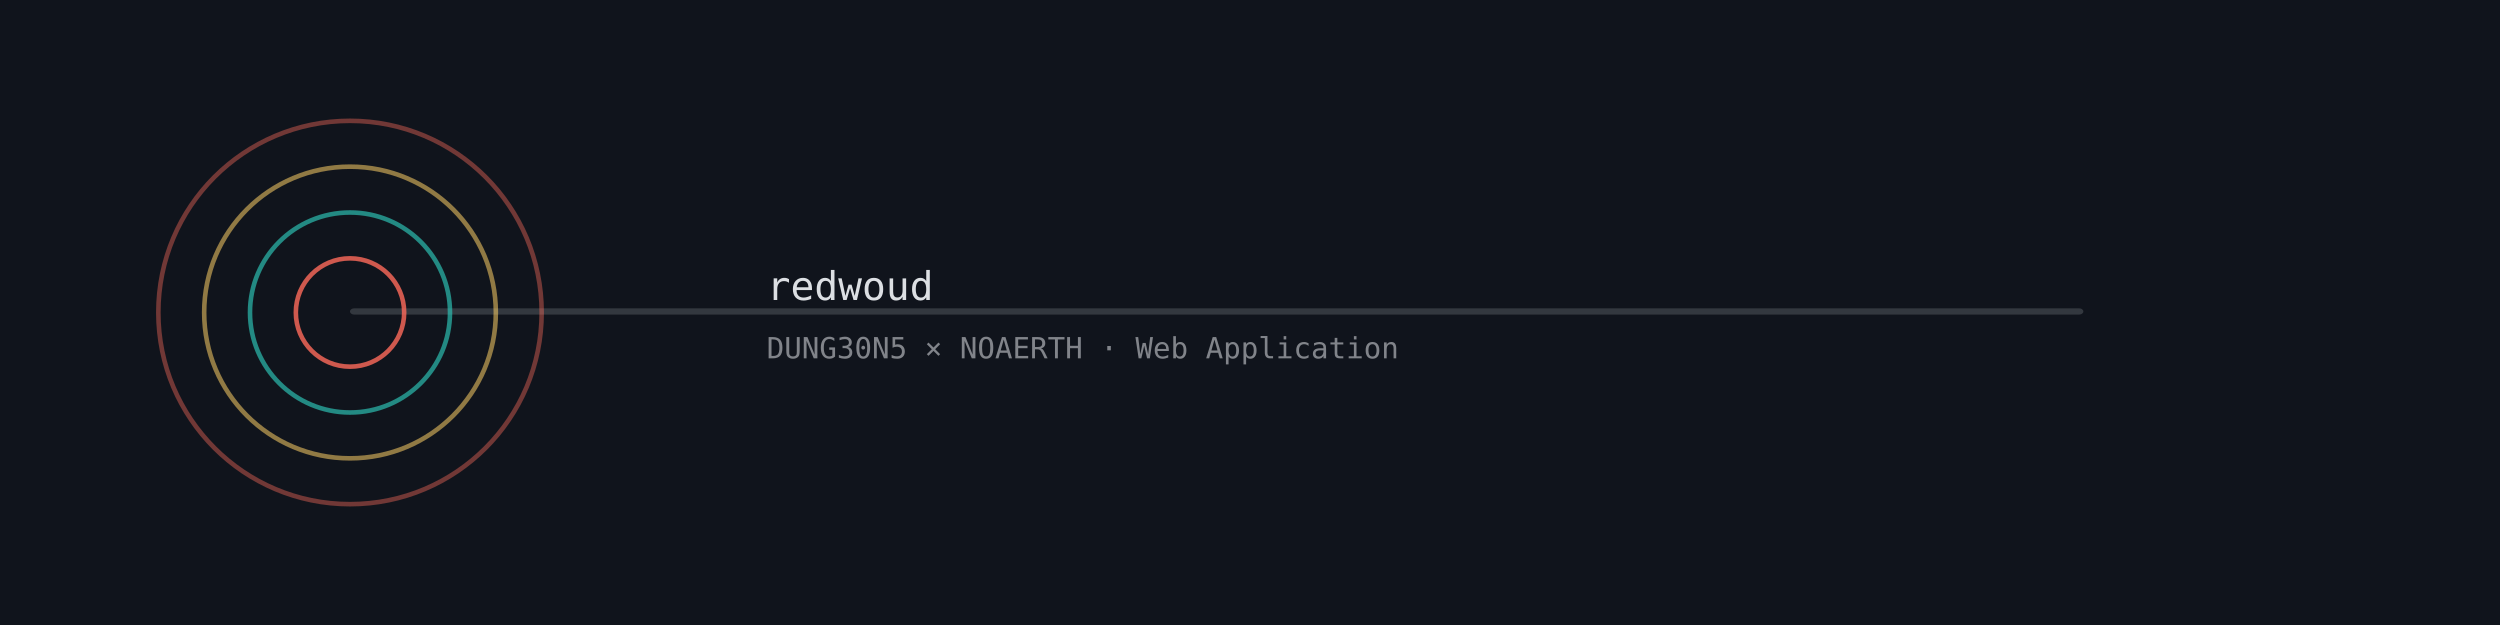
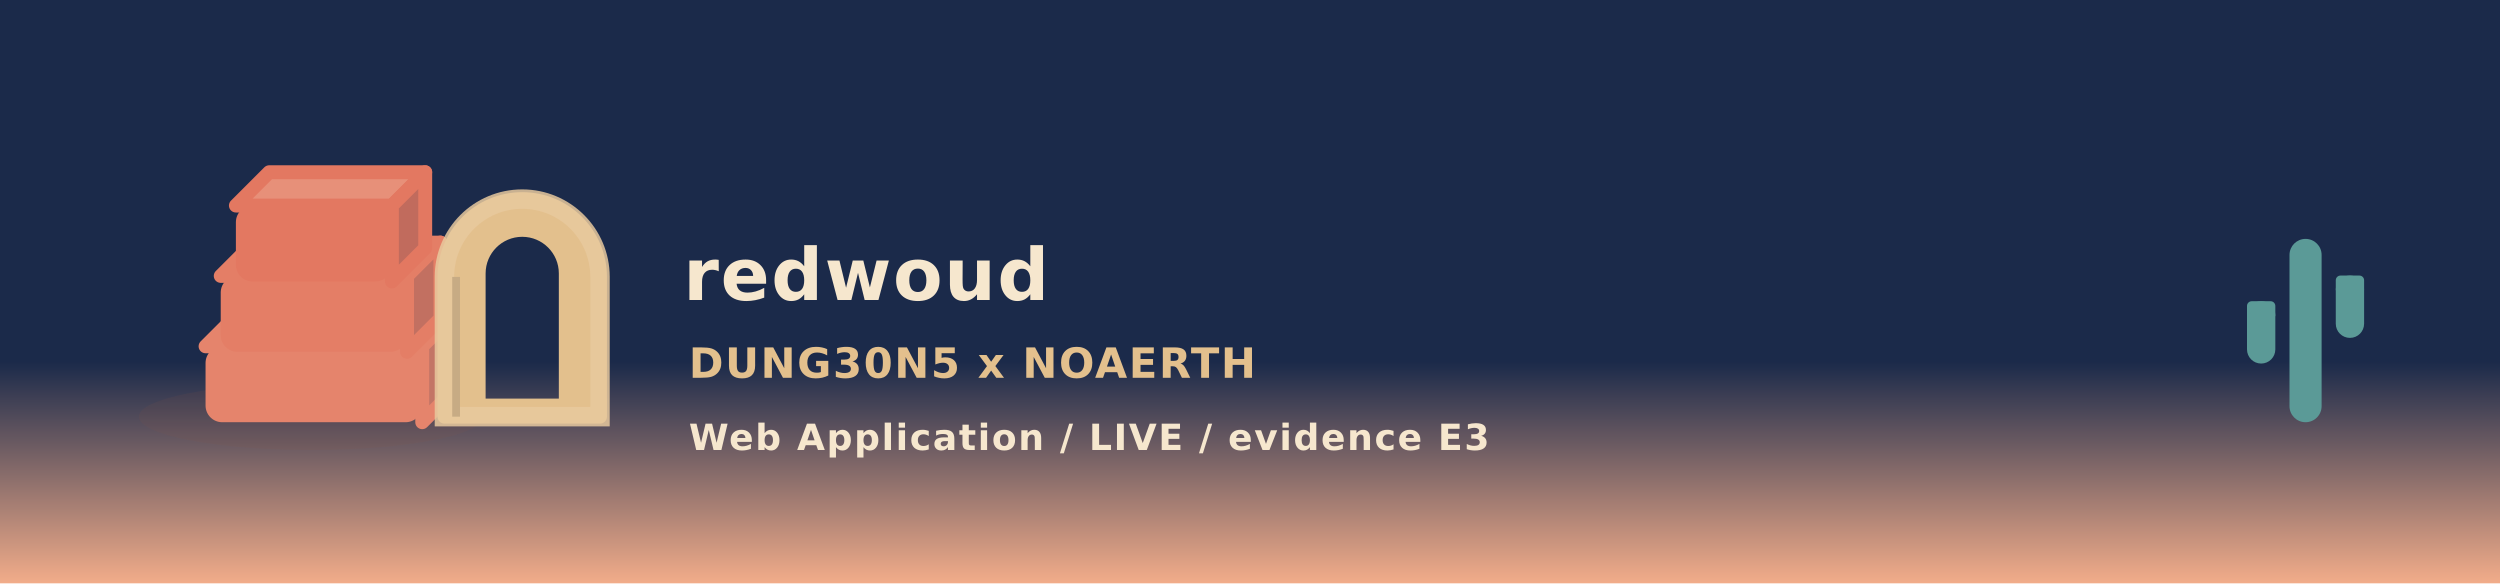
- <svg xmlns="http://www.w3.org/2000/svg" viewBox="0 0 1200 300" width="1200" height="300" role="img" aria-label="redwoud identity object">
-   <rect width="1200" height="300" fill="#10141c" />
-   <defs>
-     <linearGradient id="gft" x1="0" y1="0" x2="1" y2="1">
-       <stop offset="0%" stop-color="#ff6b5a" />
-       <stop offset="100%" stop-color="#2ec4b6" />
-     </linearGradient>
-   </defs>
-   <rect x="168.00" y="148.00" width="832.00" height="3.00" rx="2.00" fill="rgba(242,245,249,0.160)" opacity="1.00" />
-   <circle cx="168.00" cy="150.00" r="26.00" fill="none" stroke="rgba(255,107,90,0.800)" stroke-width="2.20" opacity="1.00" />
-   <circle cx="168.00" cy="150.00" r="48.00" fill="none" stroke="rgba(46,196,182,0.670)" stroke-width="2.20" opacity="1.00" />
-   <circle cx="168.00" cy="150.00" r="70.00" fill="none" stroke="rgba(255,209,102,0.540)" stroke-width="2.20" opacity="1.00" />
-   <circle cx="168.00" cy="150.00" r="92.00" fill="none" stroke="rgba(255,107,90,0.410)" stroke-width="2.20" opacity="1.00" />
-   <text x="368" y="144" font-family="ui-monospace,Menlo,monospace" font-size="19" fill="rgba(242,245,249,0.900)">redwoud</text>
-   <text x="368" y="172" font-family="ui-monospace,Menlo,monospace" font-size="14" fill="rgba(242,245,249,0.500)">DUNG30N5 × NOAERTH · Web Application</text>
+ <svg xmlns="http://www.w3.org/2000/svg" width="900" height="210" viewBox="0 0 900 210" role="img" aria-label="redwoud - identity object">
+   <linearGradient id="skyf" x1="0" y1="0" x2="0" y2="1">
+     <stop offset="0" stop-color="#1b2a4a" />
+     <stop offset="0.62" stop-color="#1b2a4a" />
+     <stop offset="1" stop-color="#f3ad8a" />
+   </linearGradient>
+   <rect width="900" height="210" fill="url(#skyf)" />
+   <rect x="0" y="352" width="900" height="-142" fill="#e3c08d" />
+   <rect x="0" y="352" width="900" height="3" fill="#e6c596" />
+   <ellipse cx="112" cy="150" rx="62" ry="12" fill="rgba(138,90,68,0.11)" />
+   <path d="M74,124.67 L152,124.67 L164,112.67 L86,112.67 Z" fill="#e99a82" stroke="#e5846c" stroke-width="5" stroke-linejoin="round" />
+   <path d="M152,124.67 L164,112.67 L164,140 L152,152 Z" fill="#c37566" stroke="#e5846c" stroke-width="5" stroke-linejoin="round" />
+   <rect x="74" y="124.67" width="78" height="27.33" rx="6" fill="#e5846c" />
+   <path d="M79.46,99.33 L146.54,99.33 L158.54,87.33 L91.46,87.33 Z" fill="#e8957d" stroke="#e47e66" stroke-width="5" stroke-linejoin="round" />
+   <path d="M146.54,99.33 L158.54,87.33 L158.54,114.67 L146.54,126.67 Z" fill="#c27061" stroke="#e47e66" stroke-width="5" stroke-linejoin="round" />
+   <rect x="79.46" y="99.33" width="67.08" height="27.33" rx="6" fill="#e47e66" />
+   <path d="M84.92,74 L141.08,74 L153.08,62 L96.92,62 Z" fill="#e79079" stroke="#e37861" stroke-width="5" stroke-linejoin="round" />
+   <path d="M141.08,74 L153.08,62 L153.08,89.33 L141.08,101.33 Z" fill="#c16b5d" stroke="#e37861" stroke-width="5" stroke-linejoin="round" />
+   <rect x="84.92" y="74" width="56.16" height="27.33" rx="6" fill="#e37861" />
+   <path d="M160,150 L160,99.68 A28,28 0 0 1 216,99.68 L216,150 Z M172.32,146 L172.32,98.43 A15.68,15.68 0 0 1 203.68,98.43 L203.68,146 Z" fill="#e3c08d" fill-rule="evenodd" stroke="#e3c08d" stroke-width="5" stroke-linejoin="round" />
+   <path d="M160,150 L160,99.68 A28,28 0 0 1 216,99.68 L216,150 Z" fill="none" stroke="#e8c99d" stroke-width="7" stroke-linecap="round" opacity="0.85" />
+   <rect x="162.8" y="99.68" width="2.8" height="50.32" fill="#c7ab84" />
+   <text x="246" y="108" font-family="Verdana,DejaVu Sans,sans-serif" font-size="26" font-weight="700" letter-spacing="0.6" fill="#f6e7ce" text-anchor="start">redwoud</text>
+   <text x="248" y="136" font-family="Verdana,DejaVu Sans,sans-serif" font-size="15" font-weight="700" letter-spacing="0.6" fill="#e3c08d" text-anchor="start">DUNG30N5 x NOAERTH</text>
+   <text x="248" y="162" font-family="Verdana,DejaVu Sans,sans-serif" font-size="13" font-weight="700" letter-spacing="0.6" fill="#f6e7ce" text-anchor="start">Web Application  /  LIVE  /  evidence E3</text>
+   <rect x="824.22" y="86" width="11.56" height="66" rx="5.78" fill="#5b9a97" />
+   <rect x="808.92" y="108.44" width="10.2" height="22.44" rx="5.1" fill="#5b9a97" />
+   <rect x="808.92" y="108.44" width="10.2" height="6.6" rx="1.7" fill="#5b9a97" />
+   <rect x="840.88" y="99.2" width="10.2" height="22.44" rx="5.1" fill="#5b9a97" />
+   <rect x="840.88" y="99.2" width="10.2" height="6.6" rx="1.7" fill="#5b9a97" />
</svg>
